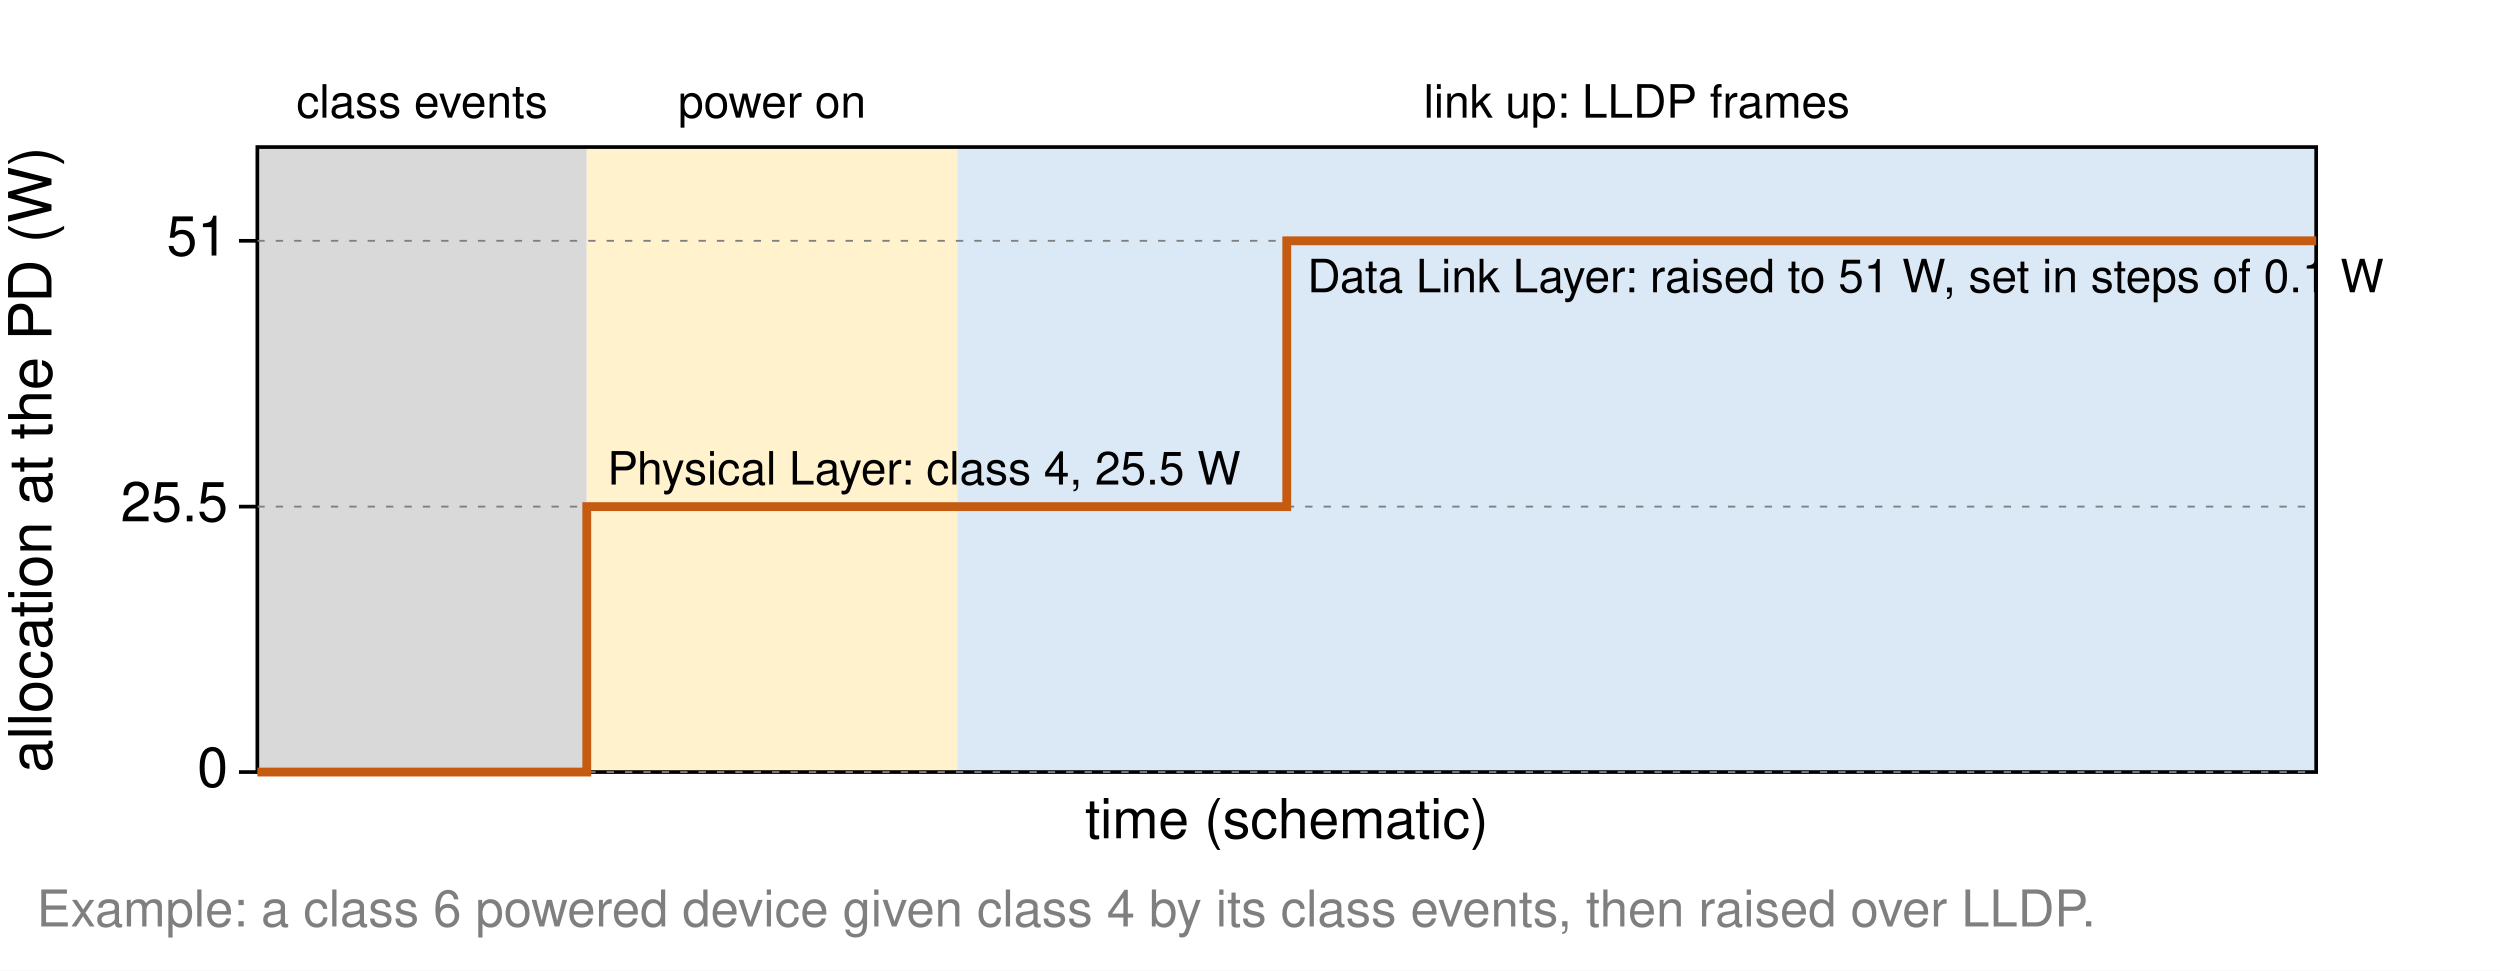
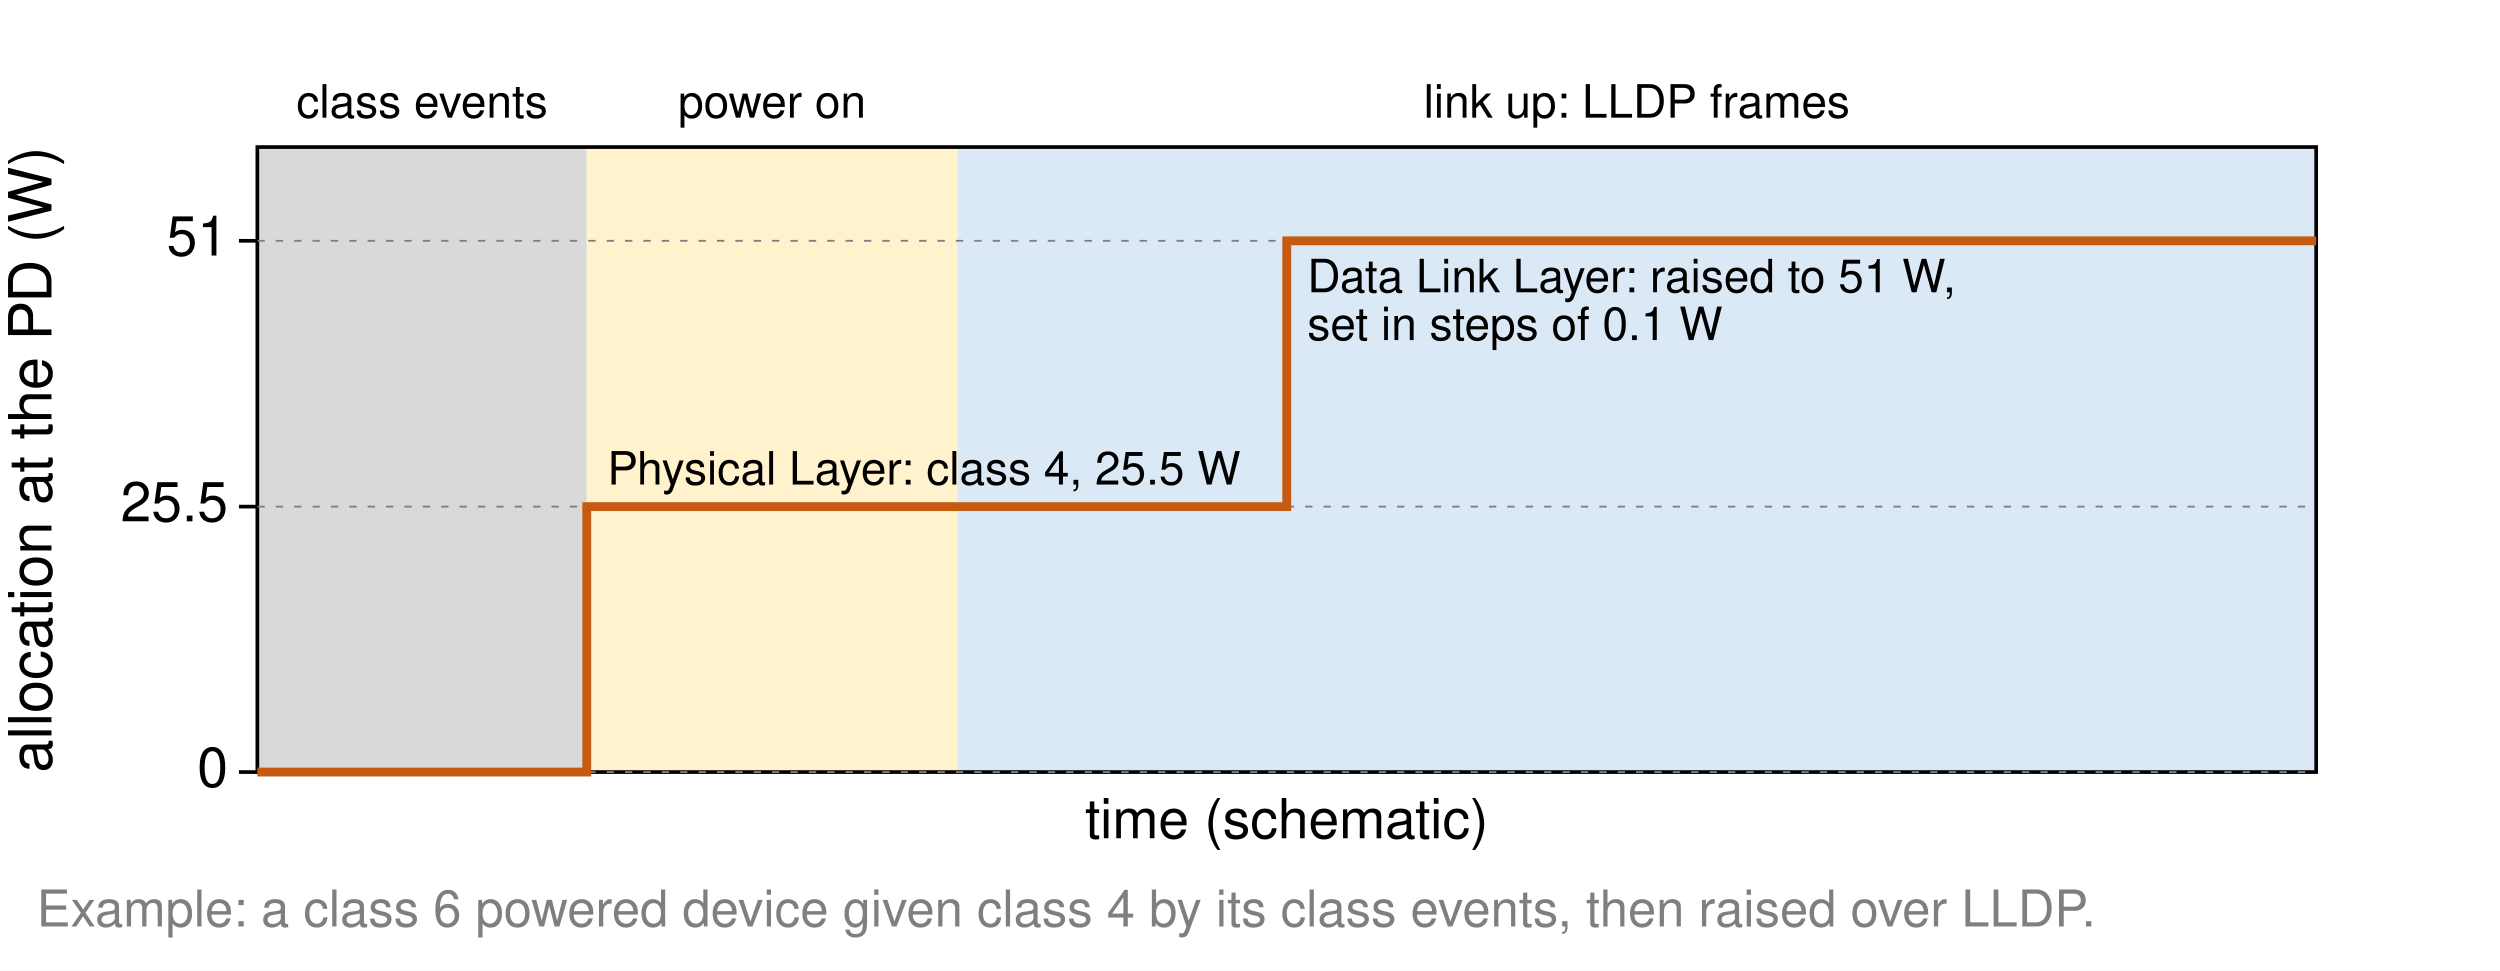
<svg xmlns="http://www.w3.org/2000/svg" width="680" height="264" viewBox="0 0 680 264">
  <defs>
    <marker id="arr" viewBox="0 0 10 10" refX="9" refY="5" markerWidth="7" markerHeight="7" orient="auto-start-reverse">
      <path d="M0,0 L10,5 L0,10 z" fill="#000000" />
    </marker>
  </defs>
  <rect width="680" height="264" fill="#ffffff" />
  <rect x="70.0" y="40.0" width="89.6" height="170.0" rx="0" fill="#d9d9d9" stroke="none" stroke-width="1.0" />
  <text x="114.8" y="32.0" font-family="Helvetica, Arial, sans-serif" font-size="12.5" text-anchor="middle" font-weight="normal" fill="#000000">class events</text>
  <rect x="159.6" y="40.0" width="100.8" height="170.0" rx="0" fill="#fff2cc" stroke="none" stroke-width="1.0" />
  <text x="210.0" y="32.0" font-family="Helvetica, Arial, sans-serif" font-size="12.5" text-anchor="middle" font-weight="normal" fill="#000000">power on</text>
  <rect x="260.4" y="40.0" width="369.6" height="170.0" rx="0" fill="#dbe8f5" stroke="none" stroke-width="1.0" />
  <text x="445.2" y="32.0" font-family="Helvetica, Arial, sans-serif" font-size="12.5" text-anchor="middle" font-weight="normal" fill="#000000">link up: LLDP frames</text>
  <rect x="70.0" y="40.0" width="560.0" height="170.0" rx="0" fill="none" stroke="#000000" stroke-width="1.0" />
  <line x1="70.0" y1="210.0" x2="630.0" y2="210.0" stroke="#7f7f7f" stroke-width="0.5" stroke-dasharray="2,3" />
  <line x1="65.0" y1="210.0" x2="70.0" y2="210.0" stroke="#000000" stroke-width="1.0" />
  <text x="62.0" y="214.0" font-family="Helvetica, Arial, sans-serif" font-size="15.0" text-anchor="end" font-weight="normal" fill="#000000">0</text>
  <line x1="70.0" y1="137.8" x2="630.0" y2="137.8" stroke="#7f7f7f" stroke-width="0.5" stroke-dasharray="2,3" />
  <line x1="65.0" y1="137.8" x2="70.0" y2="137.8" stroke="#000000" stroke-width="1.0" />
  <text x="62.0" y="141.8" font-family="Helvetica, Arial, sans-serif" font-size="15.0" text-anchor="end" font-weight="normal" fill="#000000">25.5</text>
  <line x1="70.0" y1="65.5" x2="630.0" y2="65.5" stroke="#7f7f7f" stroke-width="0.5" stroke-dasharray="2,3" />
  <line x1="65.0" y1="65.5" x2="70.0" y2="65.5" stroke="#000000" stroke-width="1.0" />
  <text x="62.0" y="69.5" font-family="Helvetica, Arial, sans-serif" font-size="15.0" text-anchor="end" font-weight="normal" fill="#000000">51</text>
  <text x="14.0" y="125.0" font-family="Helvetica, Arial, sans-serif" font-size="16.2" text-anchor="middle" font-weight="normal" fill="#000000" transform="rotate(-90 14.0 125.0)">allocation at the PD (W)</text>
  <polyline points="70.0,210.0 159.6,210.0 159.6,137.8 350.0,137.8 350.0,65.5 630.0,65.5" fill="none" stroke="#c55a11" stroke-width="2.4" />
  <text x="165.2" y="131.8" font-family="Helvetica, Arial, sans-serif" font-size="12.5" text-anchor="start" font-weight="normal" fill="#000000">Physical Layer: class 4, 25.5 W</text>
-   <text x="355.6" y="79.5" font-family="Helvetica, Arial, sans-serif" font-size="12.5" text-anchor="start" font-weight="normal" fill="#000000">Data Link Layer: raised to 51 W, set in steps of 0.1 W</text>
+   <text x="355.6" y="79.5" font-family="Helvetica, Arial, sans-serif" font-size="12.5" text-anchor="start" font-weight="normal" fill="#000000">Data Link Layer: raised to 51 W,</text>
+   <text x="355.6" y="92.5" font-family="Helvetica, Arial, sans-serif" font-size="12.5" text-anchor="start" font-weight="normal" fill="#000000">set in steps of 0.1 W</text>
  <text x="350.0" y="228.0" font-family="Helvetica, Arial, sans-serif" font-size="15.0" text-anchor="middle" font-weight="normal" fill="#000000">time (schematic)</text>
  <text x="10.0" y="252.0" font-family="Helvetica, Arial, sans-serif" font-size="13.8" text-anchor="start" font-weight="normal" fill="#7f7f7f">Example: a class 6 powered device given class 4 by its class events, then raised over LLDP.</text>
</svg>
